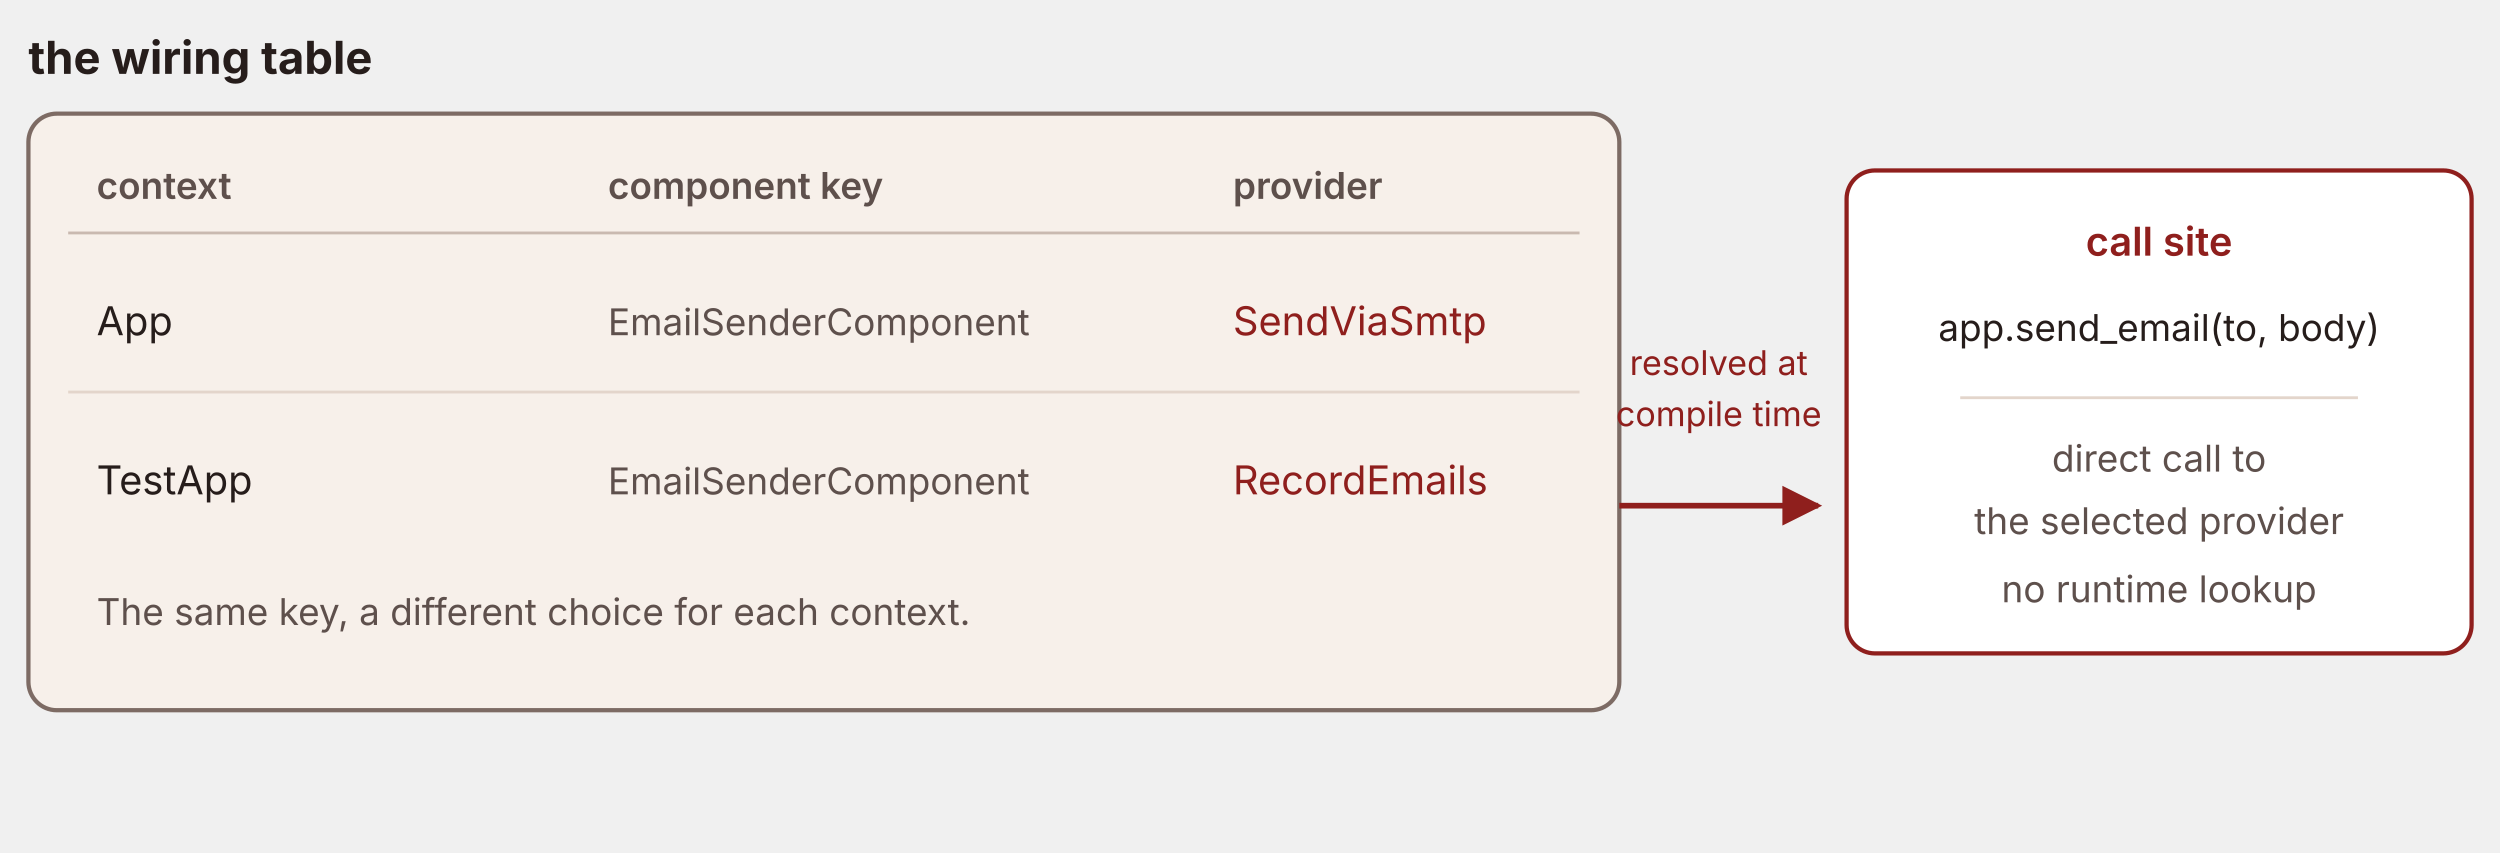
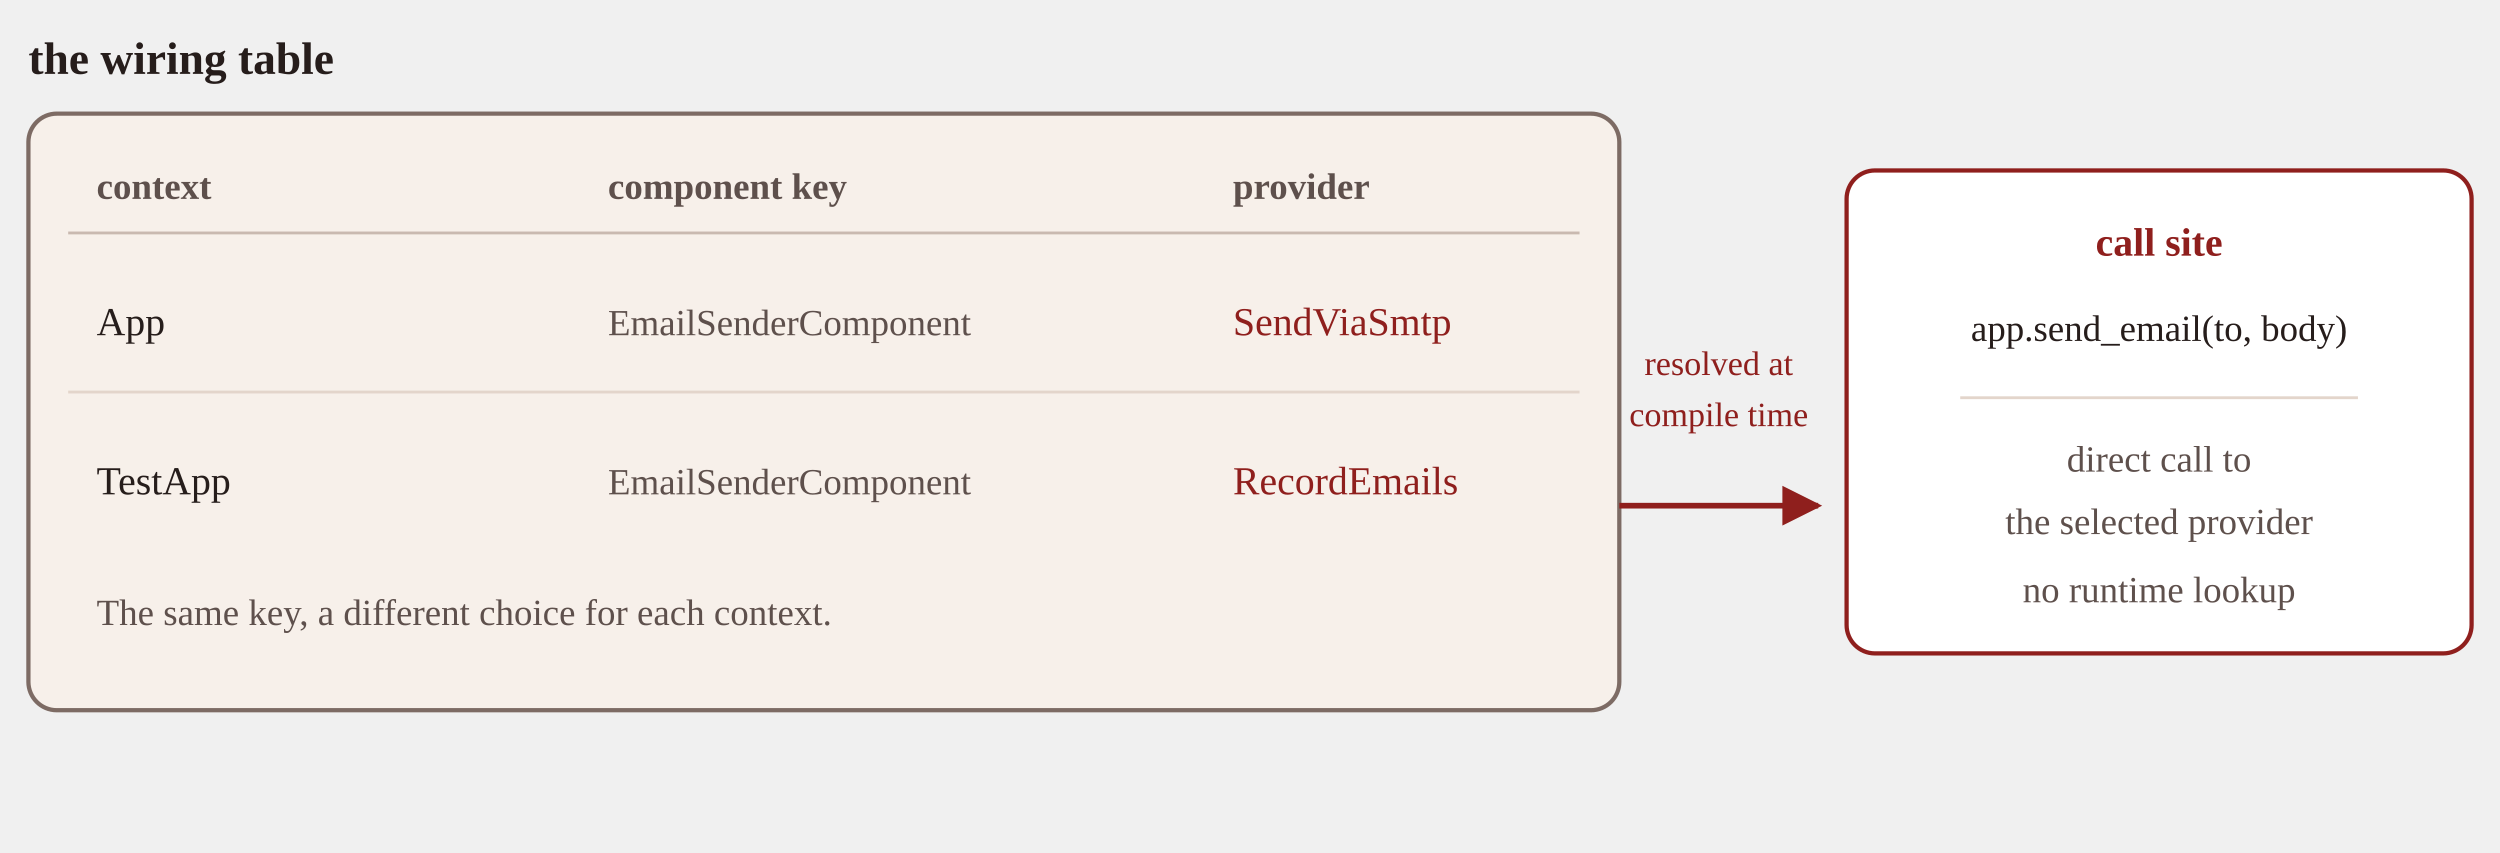
- <svg xmlns="http://www.w3.org/2000/svg" viewBox="0 0 880 300" role="img" aria-labelledby="title desc" font-family="ui-sans-serif, system-ui, -apple-system, Segoe UI, sans-serif">
+ <svg xmlns="http://www.w3.org/2000/svg" viewBox="0 0 880 300" role="img" aria-labelledby="title desc" style="font-family: var(--ifm-font-family-base, ui-sans-serif, system-ui, -apple-system, Segoe UI, sans-serif)">
  <defs>
    <marker id="arrow" viewBox="0 0 10 10" refX="9" refY="5" markerWidth="7" markerHeight="7" orient="auto-start-reverse">
-       <path d="M 0 0 L 10 5 L 0 10 z" fill="#8f1f1d" />
+       <path d="M 0 0 L 10 5 L 0 10 z" style="fill: var(--cgp-link, #8f1f1d)" />
    </marker>
  </defs>
-   <text x="10" y="26" font-size="16" font-weight="700" fill="#261d1b">the wiring table</text>
-   <rect x="10" y="40" width="560" height="210" rx="10" fill="#f7f0ea" stroke="#7d6b64" stroke-width="1.5" />
-   <text x="34" y="70" font-size="13" font-weight="600" fill="#5e504c">context</text>
-   <text x="214" y="70" font-size="13" font-weight="600" fill="#5e504c">component key</text>
-   <text x="434" y="70" font-size="13" font-weight="600" fill="#5e504c">provider</text>
-   <path d="M 24 82 L 556 82" stroke="#c9b9b0" stroke-width="1" />
-   <text x="34" y="118" font-size="14" fill="#261d1b">App</text>
-   <text x="214" y="118" font-size="13" fill="#5e504c">EmailSenderComponent</text>
-   <text x="434" y="118" font-size="14" fill="#8f1f1d">SendViaSmtp</text>
-   <path d="M 24 138 L 556 138" stroke="#e3d5cb" stroke-width="1" />
-   <text x="34" y="174" font-size="14" fill="#261d1b">TestApp</text>
-   <text x="214" y="174" font-size="13" fill="#5e504c">EmailSenderComponent</text>
-   <text x="434" y="174" font-size="14" fill="#8f1f1d">RecordEmails</text>
-   <text x="34" y="220" font-size="13" fill="#5e504c">The same key, a different choice for each context.</text>
-   <path d="M 570 178 L 640 178" stroke="#8f1f1d" stroke-width="2" marker-end="url(#arrow)" />
-   <text x="605" y="132" text-anchor="middle" font-size="12" fill="#8f1f1d">resolved at</text>
-   <text x="605" y="150" text-anchor="middle" font-size="12" fill="#8f1f1d">compile time</text>
-   <rect x="650" y="60" width="220" height="170" rx="10" fill="#ffffff" stroke="#8f1f1d" stroke-width="1.5" />
-   <text x="760" y="90" text-anchor="middle" font-size="14" font-weight="600" fill="#8f1f1d">call site</text>
-   <text x="760" y="120" text-anchor="middle" font-size="13" fill="#261d1b">app.send_email(to, body)</text>
-   <path d="M 690 140 L 830 140" stroke="#e3d5cb" stroke-width="1" />
-   <text x="760" y="166" text-anchor="middle" font-size="13" fill="#5e504c">direct call to</text>
-   <text x="760" y="188" text-anchor="middle" font-size="13" fill="#5e504c">the selected provider</text>
-   <text x="760" y="212" text-anchor="middle" font-size="13" fill="#5e504c">no runtime lookup</text>
+   <text x="10" y="26" font-size="16" font-weight="700" style="fill: var(--cgp-text, #261d1b)">the wiring table</text>
+   <rect x="10" y="40" width="560" height="210" rx="10" stroke-width="1.5" style="fill: var(--cgp-surface, #f7f0ea); stroke: var(--ifm-color-emphasis-600, #7d6b64)" />
+   <text x="34" y="70" font-size="13" font-weight="600" style="fill: var(--cgp-text-muted, #5e504c)">context</text>
+   <text x="214" y="70" font-size="13" font-weight="600" style="fill: var(--cgp-text-muted, #5e504c)">component key</text>
+   <text x="434" y="70" font-size="13" font-weight="600" style="fill: var(--cgp-text-muted, #5e504c)">provider</text>
+   <path d="M 24 82 L 556 82" stroke-width="1" style="stroke: var(--ifm-color-emphasis-400, #c9b9b0)" />
+   <text x="34" y="118" font-size="14" style="fill: var(--cgp-text, #261d1b)">App</text>
+   <text x="214" y="118" font-size="13" style="fill: var(--cgp-text-muted, #5e504c)">EmailSenderComponent</text>
+   <text x="434" y="118" font-size="14" style="fill: var(--cgp-link, #8f1f1d)">SendViaSmtp</text>
+   <path d="M 24 138 L 556 138" stroke-width="1" style="stroke: var(--cgp-border, #e3d5cb)" />
+   <text x="34" y="174" font-size="14" style="fill: var(--cgp-text, #261d1b)">TestApp</text>
+   <text x="214" y="174" font-size="13" style="fill: var(--cgp-text-muted, #5e504c)">EmailSenderComponent</text>
+   <text x="434" y="174" font-size="14" style="fill: var(--cgp-link, #8f1f1d)">RecordEmails</text>
+   <text x="34" y="220" font-size="13" style="fill: var(--cgp-text-muted, #5e504c)">The same key, a different choice for each context.</text>
+   <path d="M 570 178 L 640 178" stroke-width="2" marker-end="url(#arrow)" style="stroke: var(--cgp-link, #8f1f1d)" />
+   <text x="605" y="132" text-anchor="middle" font-size="12" style="fill: var(--cgp-link, #8f1f1d)">resolved at</text>
+   <text x="605" y="150" text-anchor="middle" font-size="12" style="fill: var(--cgp-link, #8f1f1d)">compile time</text>
+   <rect x="650" y="60" width="220" height="170" rx="10" stroke-width="1.5" style="fill: var(--cgp-surface-raised, #ffffff); stroke: var(--cgp-link, #8f1f1d)" />
+   <text x="760" y="90" text-anchor="middle" font-size="14" font-weight="600" style="fill: var(--cgp-link, #8f1f1d)">call site</text>
+   <text x="760" y="120" text-anchor="middle" font-size="13" style="fill: var(--cgp-text, #261d1b)">app.send_email(to, body)</text>
+   <path d="M 690 140 L 830 140" stroke-width="1" style="stroke: var(--cgp-border, #e3d5cb)" />
+   <text x="760" y="166" text-anchor="middle" font-size="13" style="fill: var(--cgp-text-muted, #5e504c)">direct call to</text>
+   <text x="760" y="188" text-anchor="middle" font-size="13" style="fill: var(--cgp-text-muted, #5e504c)">the selected provider</text>
+   <text x="760" y="212" text-anchor="middle" font-size="13" style="fill: var(--cgp-text-muted, #5e504c)">no runtime lookup</text>
</svg>
